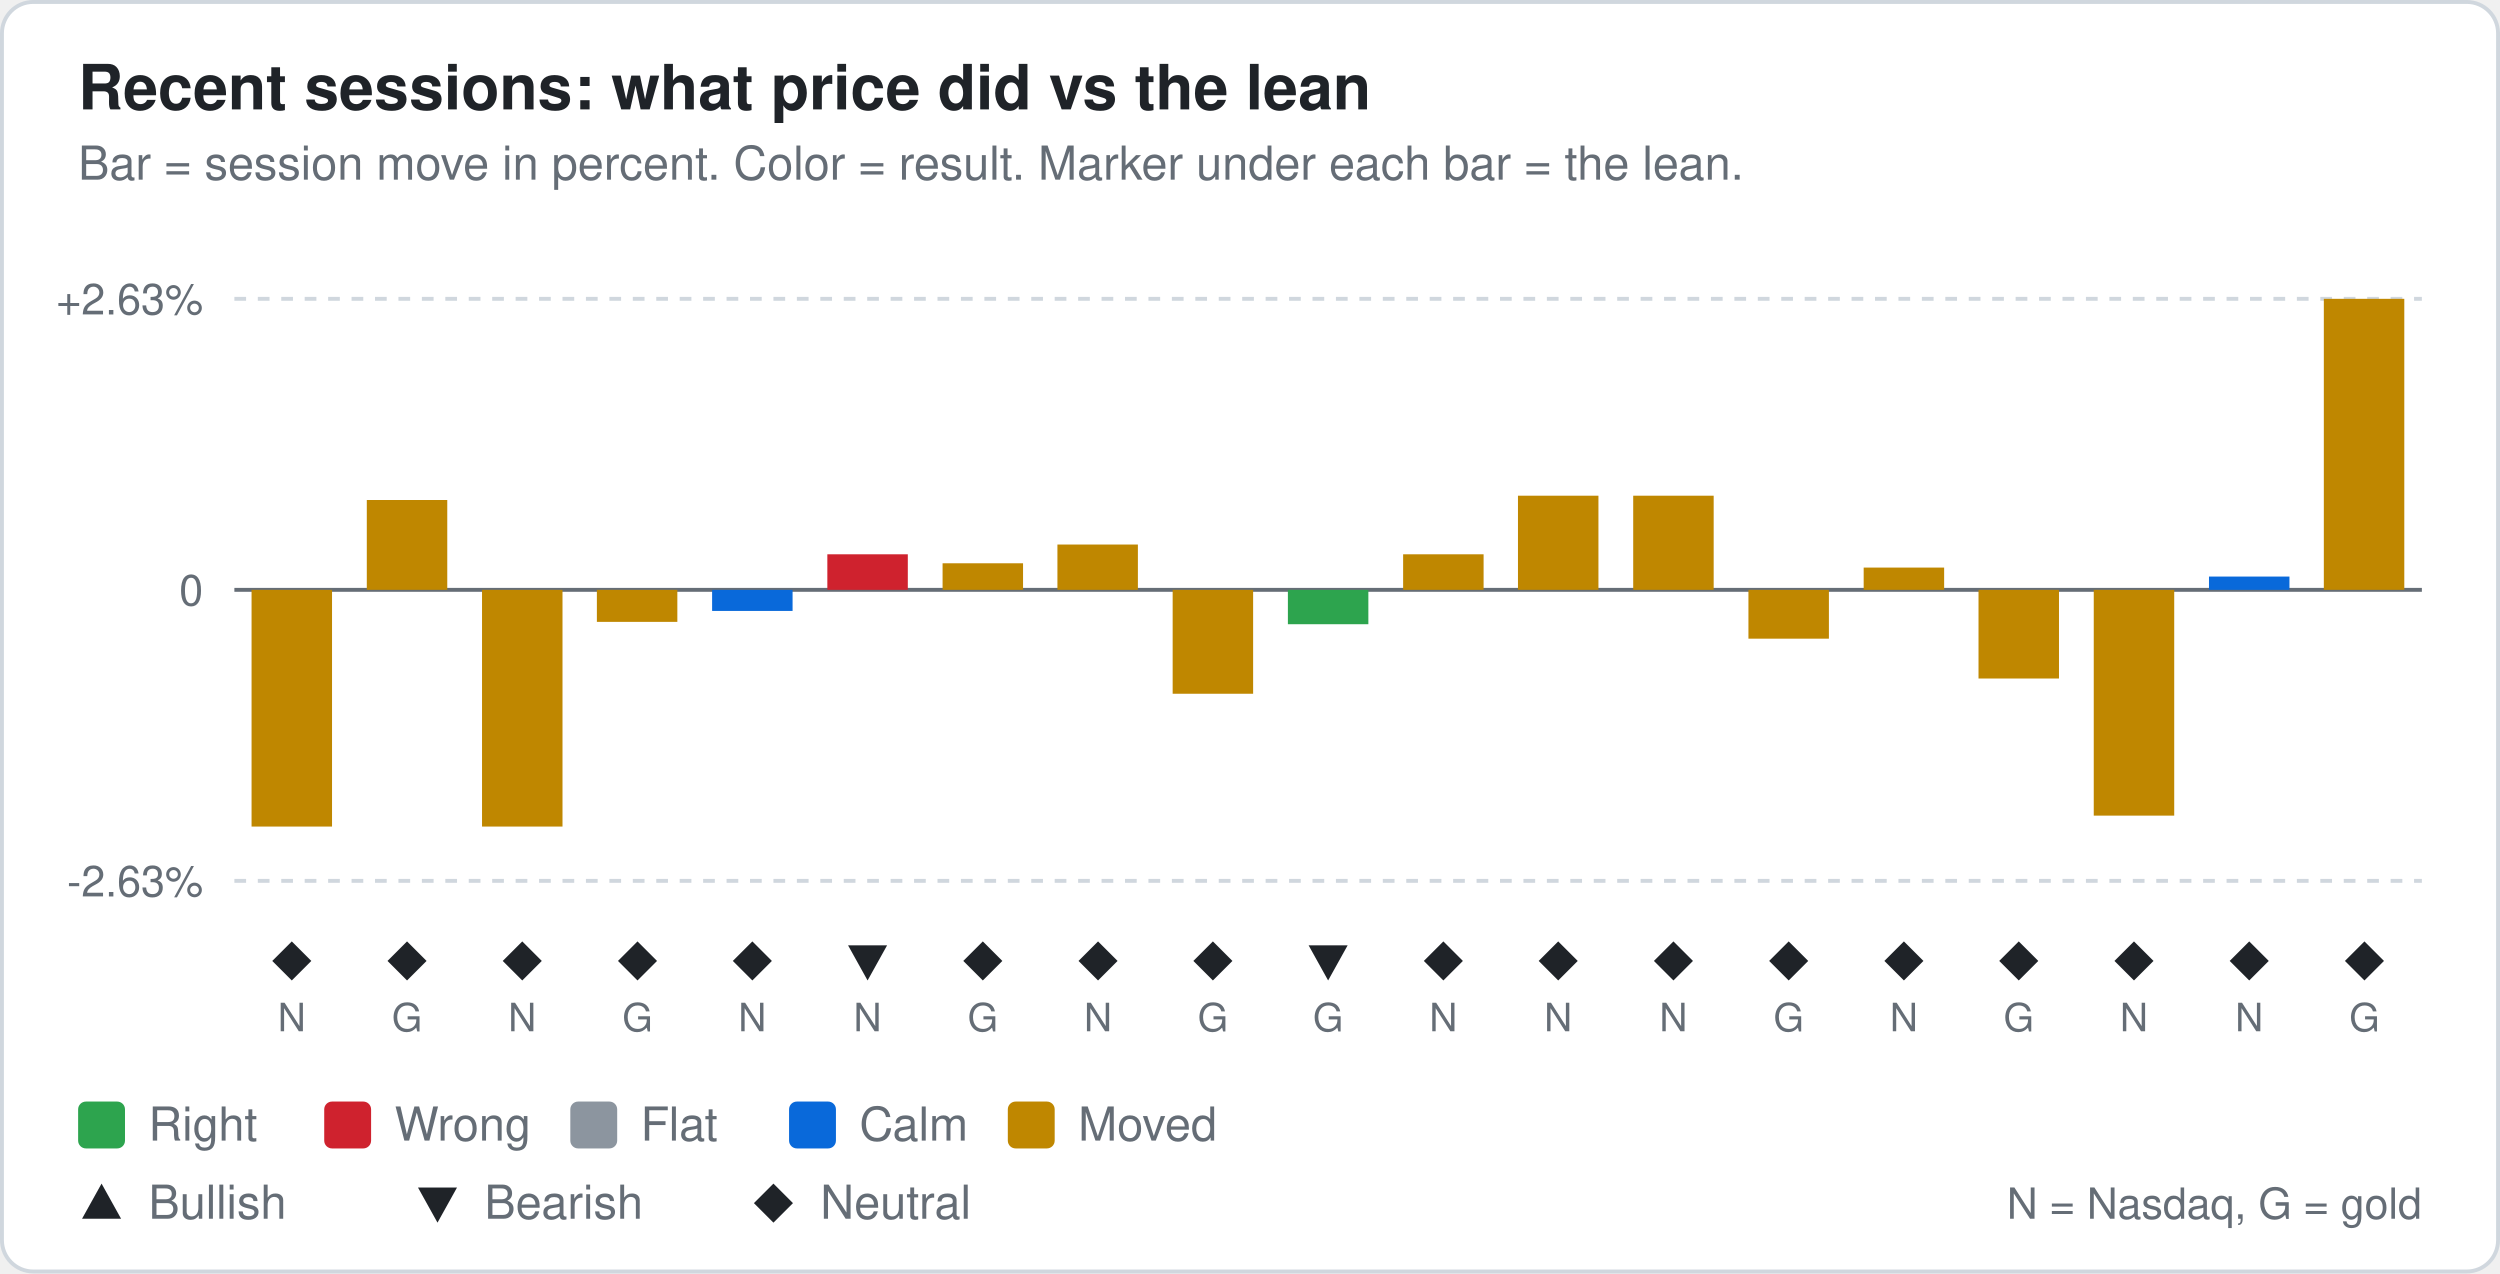
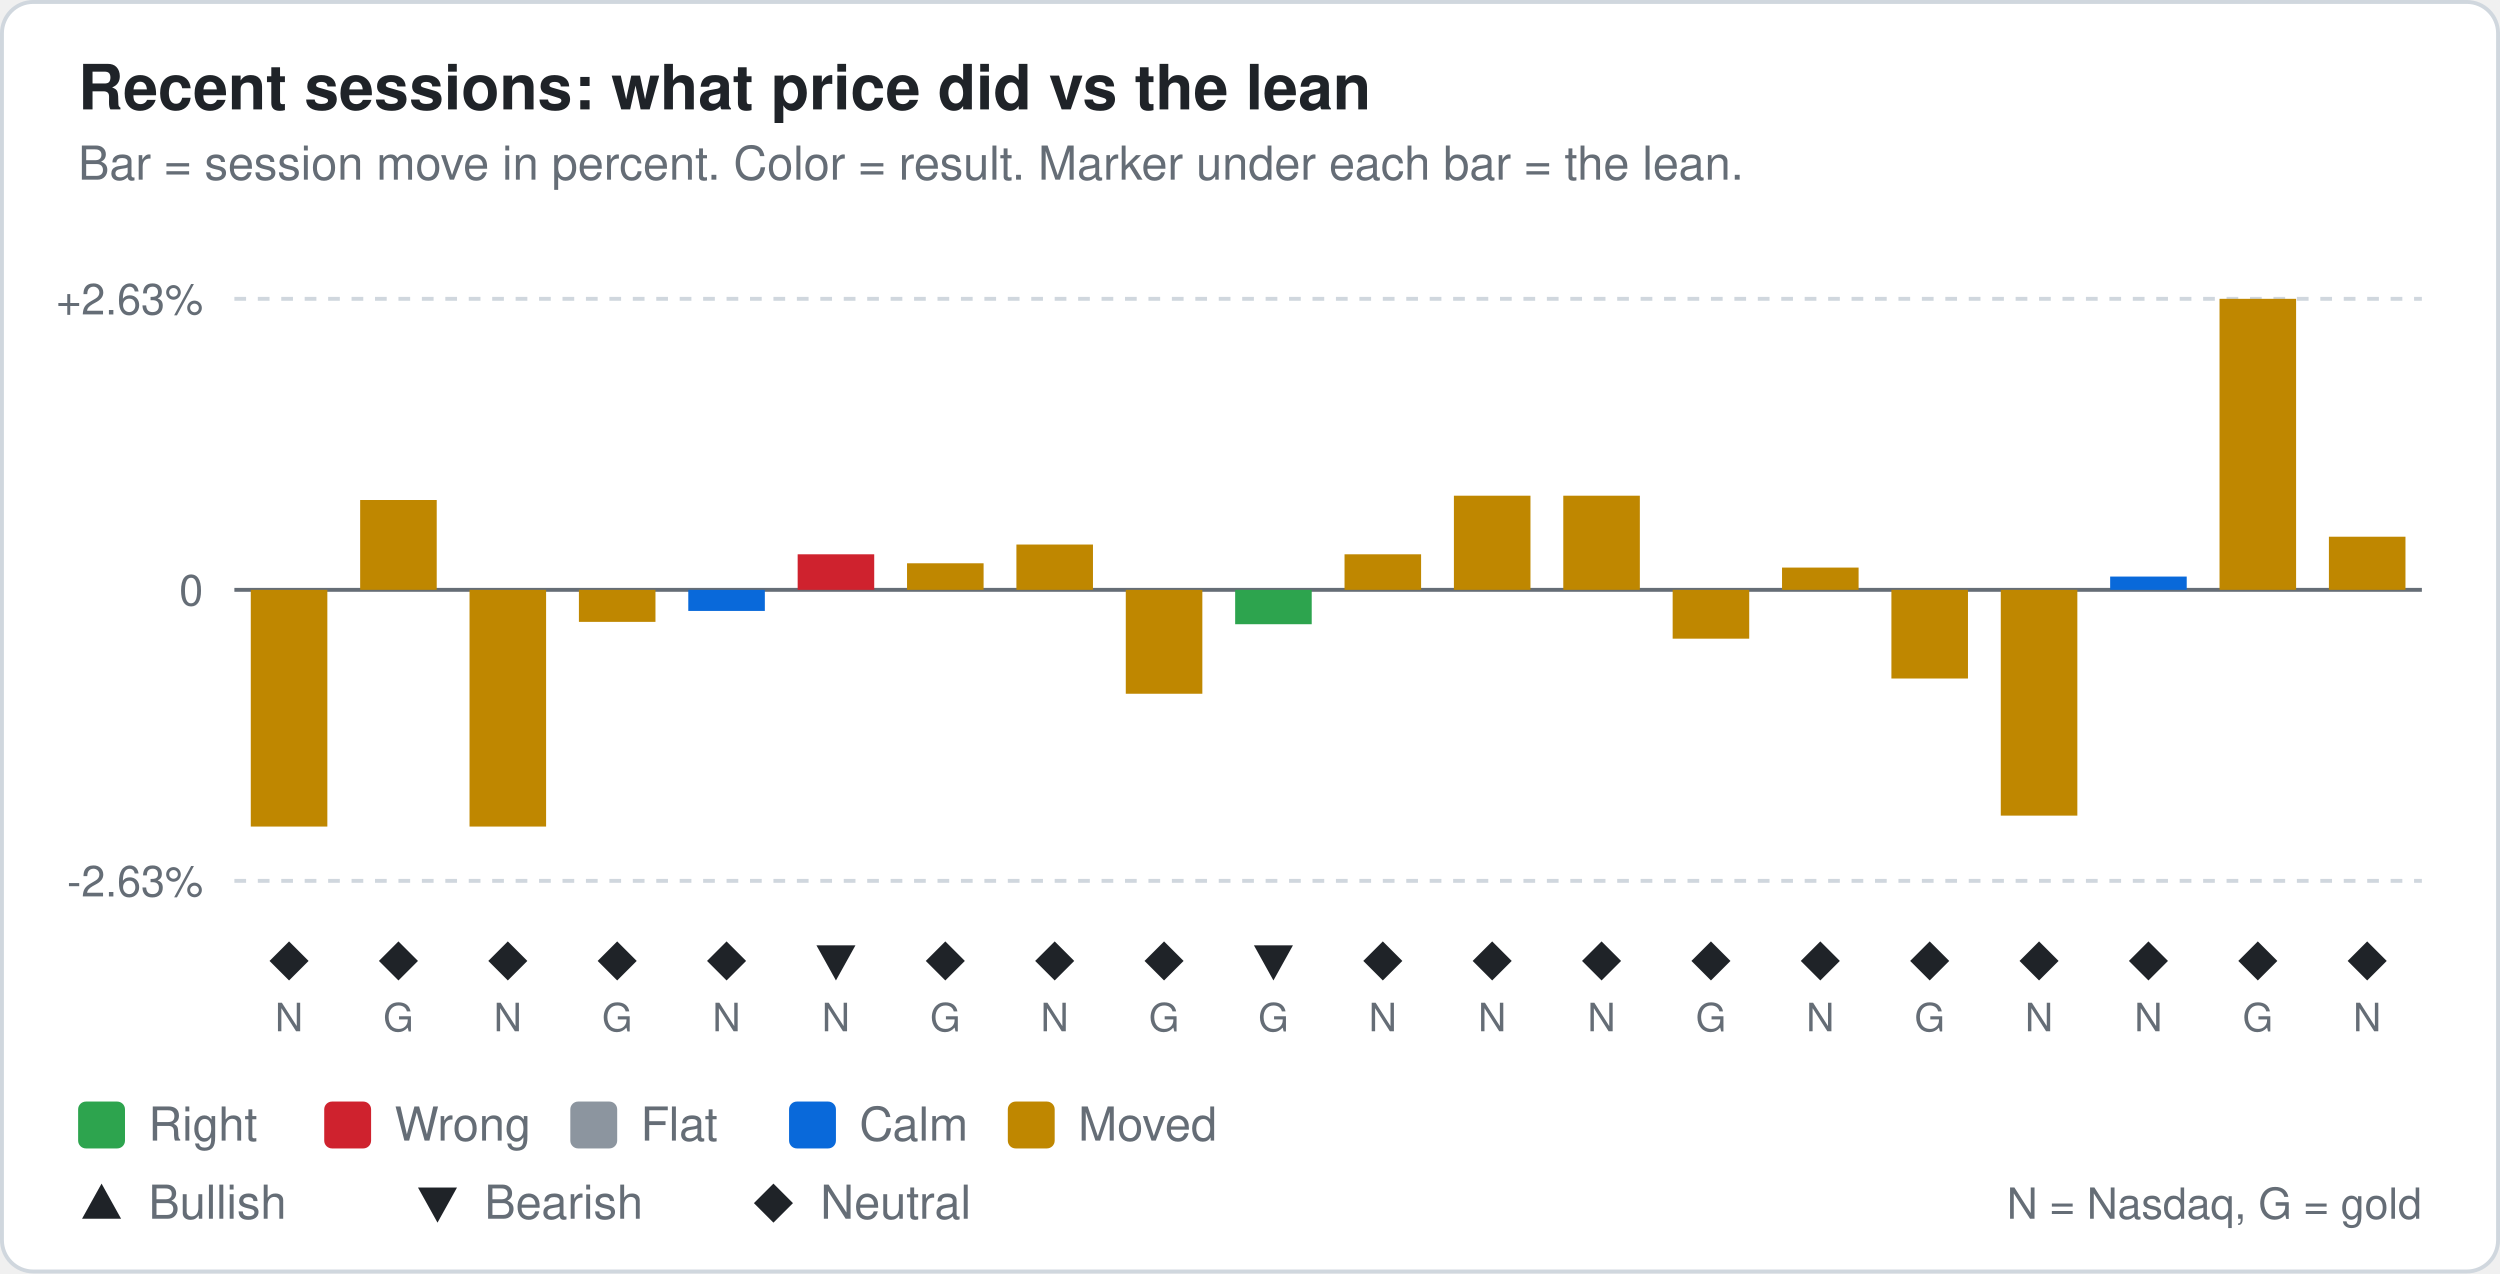
<svg xmlns="http://www.w3.org/2000/svg" width="640" height="326" viewBox="0 0 640 326" font-family="Helvetica, Arial, sans-serif">
  <rect x="0.5" y="0.5" width="639" height="325" rx="8" fill="#ffffff" stroke="#d0d7de" />
  <text x="20" y="28" font-size="16" font-weight="bold" fill="#1f2328">Recent sessions: what price did vs the lean</text>
  <text x="20" y="46" font-size="12" fill="#656d76">Bar = session move in percent. Color = result. Marker under each bar = the lean.</text>
  <line x1="60" y1="151.0" x2="620" y2="151.0" stroke="#656d76" />
  <line x1="60" y1="76.5" x2="620" y2="76.5" stroke="#d0d7de" stroke-dasharray="3 3" />
  <text x="52" y="80.5" font-size="11" text-anchor="end" fill="#656d76">+2.63%</text>
  <line x1="60" y1="225.5" x2="620" y2="225.5" stroke="#d0d7de" stroke-dasharray="3 3" />
  <text x="52" y="229.5" font-size="11" text-anchor="end" fill="#656d76">-2.63%</text>
  <text x="52" y="155.0" font-size="11" text-anchor="end" fill="#656d76">0</text>
-   <rect x="64.4" y="151.0" width="20.6" height="60.6" fill="#bf8700" />
-   <polygon points="74.7,241.0 79.7,246.0 74.7,251.0 69.7,246.0" fill="#1f2328" />
-   <text x="74.7" y="264" font-size="10" text-anchor="middle" fill="#656d76">N</text>
-   <rect x="93.9" y="128.0" width="20.6" height="23.0" fill="#bf8700" />
-   <polygon points="104.2,241.0 109.2,246.0 104.2,251.0 99.2,246.0" fill="#1f2328" />
-   <text x="104.2" y="264" font-size="10" text-anchor="middle" fill="#656d76">G</text>
-   <rect x="123.4" y="151.0" width="20.6" height="60.6" fill="#bf8700" />
-   <polygon points="133.7,241.0 138.7,246.0 133.7,251.0 128.7,246.0" fill="#1f2328" />
-   <text x="133.7" y="264" font-size="10" text-anchor="middle" fill="#656d76">N</text>
-   <rect x="152.8" y="151.0" width="20.6" height="8.2" fill="#bf8700" />
-   <polygon points="163.2,241.0 168.2,246.0 163.2,251.0 158.2,246.0" fill="#1f2328" />
-   <text x="163.2" y="264" font-size="10" text-anchor="middle" fill="#656d76">G</text>
-   <rect x="182.3" y="151.0" width="20.6" height="5.4" fill="#0969da" />
-   <polygon points="192.6,241.0 197.6,246.0 192.6,251.0 187.6,246.0" fill="#1f2328" />
-   <text x="192.6" y="264" font-size="10" text-anchor="middle" fill="#656d76">N</text>
-   <rect x="211.8" y="141.9" width="20.6" height="9.1" fill="#cf222e" />
-   <polygon points="217.1,242.0 227.1,242.0 222.1,251.0" fill="#1f2328" />
-   <text x="222.1" y="264" font-size="10" text-anchor="middle" fill="#656d76">N</text>
-   <rect x="241.3" y="144.2" width="20.6" height="6.8" fill="#bf8700" />
-   <polygon points="251.6,241.0 256.6,246.0 251.6,251.0 246.6,246.0" fill="#1f2328" />
-   <text x="251.6" y="264" font-size="10" text-anchor="middle" fill="#656d76">G</text>
-   <rect x="270.7" y="139.4" width="20.6" height="11.6" fill="#bf8700" />
-   <polygon points="281.1,241.0 286.1,246.0 281.1,251.0 276.1,246.0" fill="#1f2328" />
-   <text x="281.1" y="264" font-size="10" text-anchor="middle" fill="#656d76">N</text>
-   <rect x="300.2" y="151.0" width="20.6" height="26.6" fill="#bf8700" />
-   <polygon points="310.5,241.0 315.5,246.0 310.5,251.0 305.5,246.0" fill="#1f2328" />
-   <text x="310.5" y="264" font-size="10" text-anchor="middle" fill="#656d76">G</text>
-   <rect x="329.7" y="151.0" width="20.6" height="8.8" fill="#2da44e" />
-   <polygon points="335.0,242.0 345.0,242.0 340.0,251.0" fill="#1f2328" />
-   <text x="340.0" y="264" font-size="10" text-anchor="middle" fill="#656d76">G</text>
-   <rect x="359.2" y="141.9" width="20.6" height="9.1" fill="#bf8700" />
-   <polygon points="369.5,241.0 374.5,246.0 369.5,251.0 364.5,246.0" fill="#1f2328" />
-   <text x="369.5" y="264" font-size="10" text-anchor="middle" fill="#656d76">N</text>
-   <rect x="388.6" y="126.9" width="20.6" height="24.1" fill="#bf8700" />
-   <polygon points="398.9,241.0 403.9,246.0 398.9,251.0 393.9,246.0" fill="#1f2328" />
-   <text x="398.9" y="264" font-size="10" text-anchor="middle" fill="#656d76">N</text>
-   <rect x="418.1" y="126.9" width="20.6" height="24.1" fill="#bf8700" />
-   <polygon points="428.4,241.0 433.4,246.0 428.4,251.0 423.4,246.0" fill="#1f2328" />
-   <text x="428.4" y="264" font-size="10" text-anchor="middle" fill="#656d76">N</text>
-   <rect x="447.6" y="151.0" width="20.6" height="12.5" fill="#bf8700" />
-   <polygon points="457.9,241.0 462.9,246.0 457.9,251.0 452.9,246.0" fill="#1f2328" />
-   <text x="457.9" y="264" font-size="10" text-anchor="middle" fill="#656d76">G</text>
-   <rect x="477.1" y="145.3" width="20.6" height="5.7" fill="#bf8700" />
-   <polygon points="487.4,241.0 492.4,246.0 487.4,251.0 482.4,246.0" fill="#1f2328" />
-   <text x="487.4" y="264" font-size="10" text-anchor="middle" fill="#656d76">N</text>
-   <rect x="506.5" y="151.0" width="20.6" height="22.7" fill="#bf8700" />
-   <polygon points="516.8,241.0 521.8,246.0 516.8,251.0 511.8,246.0" fill="#1f2328" />
-   <text x="516.8" y="264" font-size="10" text-anchor="middle" fill="#656d76">G</text>
-   <rect x="536.0" y="151.0" width="20.6" height="57.8" fill="#bf8700" />
-   <polygon points="546.3,241.0 551.3,246.0 546.3,251.0 541.3,246.0" fill="#1f2328" />
-   <text x="546.3" y="264" font-size="10" text-anchor="middle" fill="#656d76">N</text>
-   <rect x="565.5" y="147.6" width="20.6" height="3.4" fill="#0969da" />
-   <polygon points="575.8,241.0 580.8,246.0 575.8,251.0 570.8,246.0" fill="#1f2328" />
-   <text x="575.8" y="264" font-size="10" text-anchor="middle" fill="#656d76">N</text>
-   <rect x="594.9" y="76.5" width="20.6" height="74.5" fill="#bf8700" />
-   <polygon points="605.3,241.0 610.3,246.0 605.3,251.0 600.3,246.0" fill="#1f2328" />
-   <text x="605.3" y="264" font-size="10" text-anchor="middle" fill="#656d76">G</text>
+   <rect x="64.2" y="151.0" width="19.6" height="60.6" fill="#bf8700" />
+   <polygon points="74.0,241.0 79.0,246.0 74.0,251.0 69.0,246.0" fill="#1f2328" />
+   <text x="74.0" y="264" font-size="10" text-anchor="middle" fill="#656d76">N</text>
+   <rect x="92.2" y="128.0" width="19.6" height="23.0" fill="#bf8700" />
+   <polygon points="102.0,241.0 107.0,246.0 102.0,251.0 97.0,246.0" fill="#1f2328" />
+   <text x="102.0" y="264" font-size="10" text-anchor="middle" fill="#656d76">G</text>
+   <rect x="120.2" y="151.0" width="19.6" height="60.6" fill="#bf8700" />
+   <polygon points="130.0,241.0 135.0,246.0 130.0,251.0 125.0,246.0" fill="#1f2328" />
+   <text x="130.0" y="264" font-size="10" text-anchor="middle" fill="#656d76">N</text>
+   <rect x="148.2" y="151.0" width="19.6" height="8.2" fill="#bf8700" />
+   <polygon points="158.0,241.0 163.0,246.0 158.0,251.0 153.0,246.0" fill="#1f2328" />
+   <text x="158.0" y="264" font-size="10" text-anchor="middle" fill="#656d76">G</text>
+   <rect x="176.2" y="151.0" width="19.6" height="5.4" fill="#0969da" />
+   <polygon points="186.0,241.0 191.0,246.0 186.0,251.0 181.0,246.0" fill="#1f2328" />
+   <text x="186.0" y="264" font-size="10" text-anchor="middle" fill="#656d76">N</text>
+   <rect x="204.2" y="141.9" width="19.6" height="9.1" fill="#cf222e" />
+   <polygon points="209.0,242.0 219.0,242.0 214.0,251.0" fill="#1f2328" />
+   <text x="214.0" y="264" font-size="10" text-anchor="middle" fill="#656d76">N</text>
+   <rect x="232.2" y="144.2" width="19.6" height="6.8" fill="#bf8700" />
+   <polygon points="242.0,241.0 247.0,246.0 242.0,251.0 237.0,246.0" fill="#1f2328" />
+   <text x="242.0" y="264" font-size="10" text-anchor="middle" fill="#656d76">G</text>
+   <rect x="260.2" y="139.4" width="19.6" height="11.6" fill="#bf8700" />
+   <polygon points="270.0,241.0 275.0,246.0 270.0,251.0 265.0,246.0" fill="#1f2328" />
+   <text x="270.0" y="264" font-size="10" text-anchor="middle" fill="#656d76">N</text>
+   <rect x="288.2" y="151.0" width="19.6" height="26.6" fill="#bf8700" />
+   <polygon points="298.0,241.0 303.0,246.0 298.0,251.0 293.0,246.0" fill="#1f2328" />
+   <text x="298.0" y="264" font-size="10" text-anchor="middle" fill="#656d76">G</text>
+   <rect x="316.2" y="151.0" width="19.6" height="8.8" fill="#2da44e" />
+   <polygon points="321.0,242.0 331.0,242.0 326.0,251.0" fill="#1f2328" />
+   <text x="326.0" y="264" font-size="10" text-anchor="middle" fill="#656d76">G</text>
+   <rect x="344.2" y="141.9" width="19.6" height="9.1" fill="#bf8700" />
+   <polygon points="354.0,241.0 359.0,246.0 354.0,251.0 349.0,246.0" fill="#1f2328" />
+   <text x="354.0" y="264" font-size="10" text-anchor="middle" fill="#656d76">N</text>
+   <rect x="372.2" y="126.9" width="19.6" height="24.1" fill="#bf8700" />
+   <polygon points="382.0,241.0 387.0,246.0 382.0,251.0 377.0,246.0" fill="#1f2328" />
+   <text x="382.0" y="264" font-size="10" text-anchor="middle" fill="#656d76">N</text>
+   <rect x="400.2" y="126.9" width="19.6" height="24.1" fill="#bf8700" />
+   <polygon points="410.0,241.0 415.0,246.0 410.0,251.0 405.0,246.0" fill="#1f2328" />
+   <text x="410.0" y="264" font-size="10" text-anchor="middle" fill="#656d76">N</text>
+   <rect x="428.2" y="151.0" width="19.6" height="12.5" fill="#bf8700" />
+   <polygon points="438.0,241.0 443.0,246.0 438.0,251.0 433.0,246.0" fill="#1f2328" />
+   <text x="438.0" y="264" font-size="10" text-anchor="middle" fill="#656d76">G</text>
+   <rect x="456.2" y="145.3" width="19.6" height="5.7" fill="#bf8700" />
+   <polygon points="466.0,241.0 471.0,246.0 466.0,251.0 461.0,246.0" fill="#1f2328" />
+   <text x="466.0" y="264" font-size="10" text-anchor="middle" fill="#656d76">N</text>
+   <rect x="484.2" y="151.0" width="19.6" height="22.7" fill="#bf8700" />
+   <polygon points="494.0,241.0 499.0,246.0 494.0,251.0 489.0,246.0" fill="#1f2328" />
+   <text x="494.0" y="264" font-size="10" text-anchor="middle" fill="#656d76">G</text>
+   <rect x="512.2" y="151.0" width="19.6" height="57.8" fill="#bf8700" />
+   <polygon points="522.0,241.0 527.0,246.0 522.0,251.0 517.0,246.0" fill="#1f2328" />
+   <text x="522.0" y="264" font-size="10" text-anchor="middle" fill="#656d76">N</text>
+   <rect x="540.2" y="147.6" width="19.6" height="3.4" fill="#0969da" />
+   <polygon points="550.0,241.0 555.0,246.0 550.0,251.0 545.0,246.0" fill="#1f2328" />
+   <text x="550.0" y="264" font-size="10" text-anchor="middle" fill="#656d76">N</text>
+   <rect x="568.2" y="76.5" width="19.6" height="74.5" fill="#bf8700" />
+   <polygon points="578.0,241.0 583.0,246.0 578.0,251.0 573.0,246.0" fill="#1f2328" />
+   <text x="578.0" y="264" font-size="10" text-anchor="middle" fill="#656d76">G</text>
+   <rect x="596.2" y="137.4" width="19.6" height="13.6" fill="#bf8700" />
+   <polygon points="606.0,241.0 611.0,246.0 606.0,251.0 601.0,246.0" fill="#1f2328" />
+   <text x="606.0" y="264" font-size="10" text-anchor="middle" fill="#656d76">N</text>
  <rect x="20" y="282" width="12" height="12" rx="2" fill="#2da44e" />
  <text x="38" y="292" font-size="12" fill="#656d76">Right</text>
  <rect x="83" y="282" width="12" height="12" rx="2" fill="#cf222e" />
  <text x="101" y="292" font-size="12" fill="#656d76">Wrong</text>
  <rect x="146" y="282" width="12" height="12" rx="2" fill="#8c959f" />
  <text x="164" y="292" font-size="12" fill="#656d76">Flat</text>
  <rect x="202" y="282" width="12" height="12" rx="2" fill="#0969da" />
  <text x="220" y="292" font-size="12" fill="#656d76">Calm</text>
  <rect x="258" y="282" width="12" height="12" rx="2" fill="#bf8700" />
  <text x="276" y="292" font-size="12" fill="#656d76">Moved</text>
  <polygon points="26.0,303.0 21.0,312.0 31.0,312.0" fill="#1f2328" />
  <text x="38" y="312" font-size="12" fill="#656d76">Bullish</text>
  <polygon points="107.0,304.0 117.0,304.0 112.0,313.0" fill="#1f2328" />
  <text x="124" y="312" font-size="12" fill="#656d76">Bearish</text>
  <polygon points="198.0,303.0 203.0,308.0 198.0,313.0 193.0,308.0" fill="#1f2328" />
  <text x="210" y="312" font-size="12" fill="#656d76">Neutral</text>
  <text x="620" y="312" font-size="11" text-anchor="end" fill="#656d76">N = Nasdaq, G = gold</text>
</svg>
